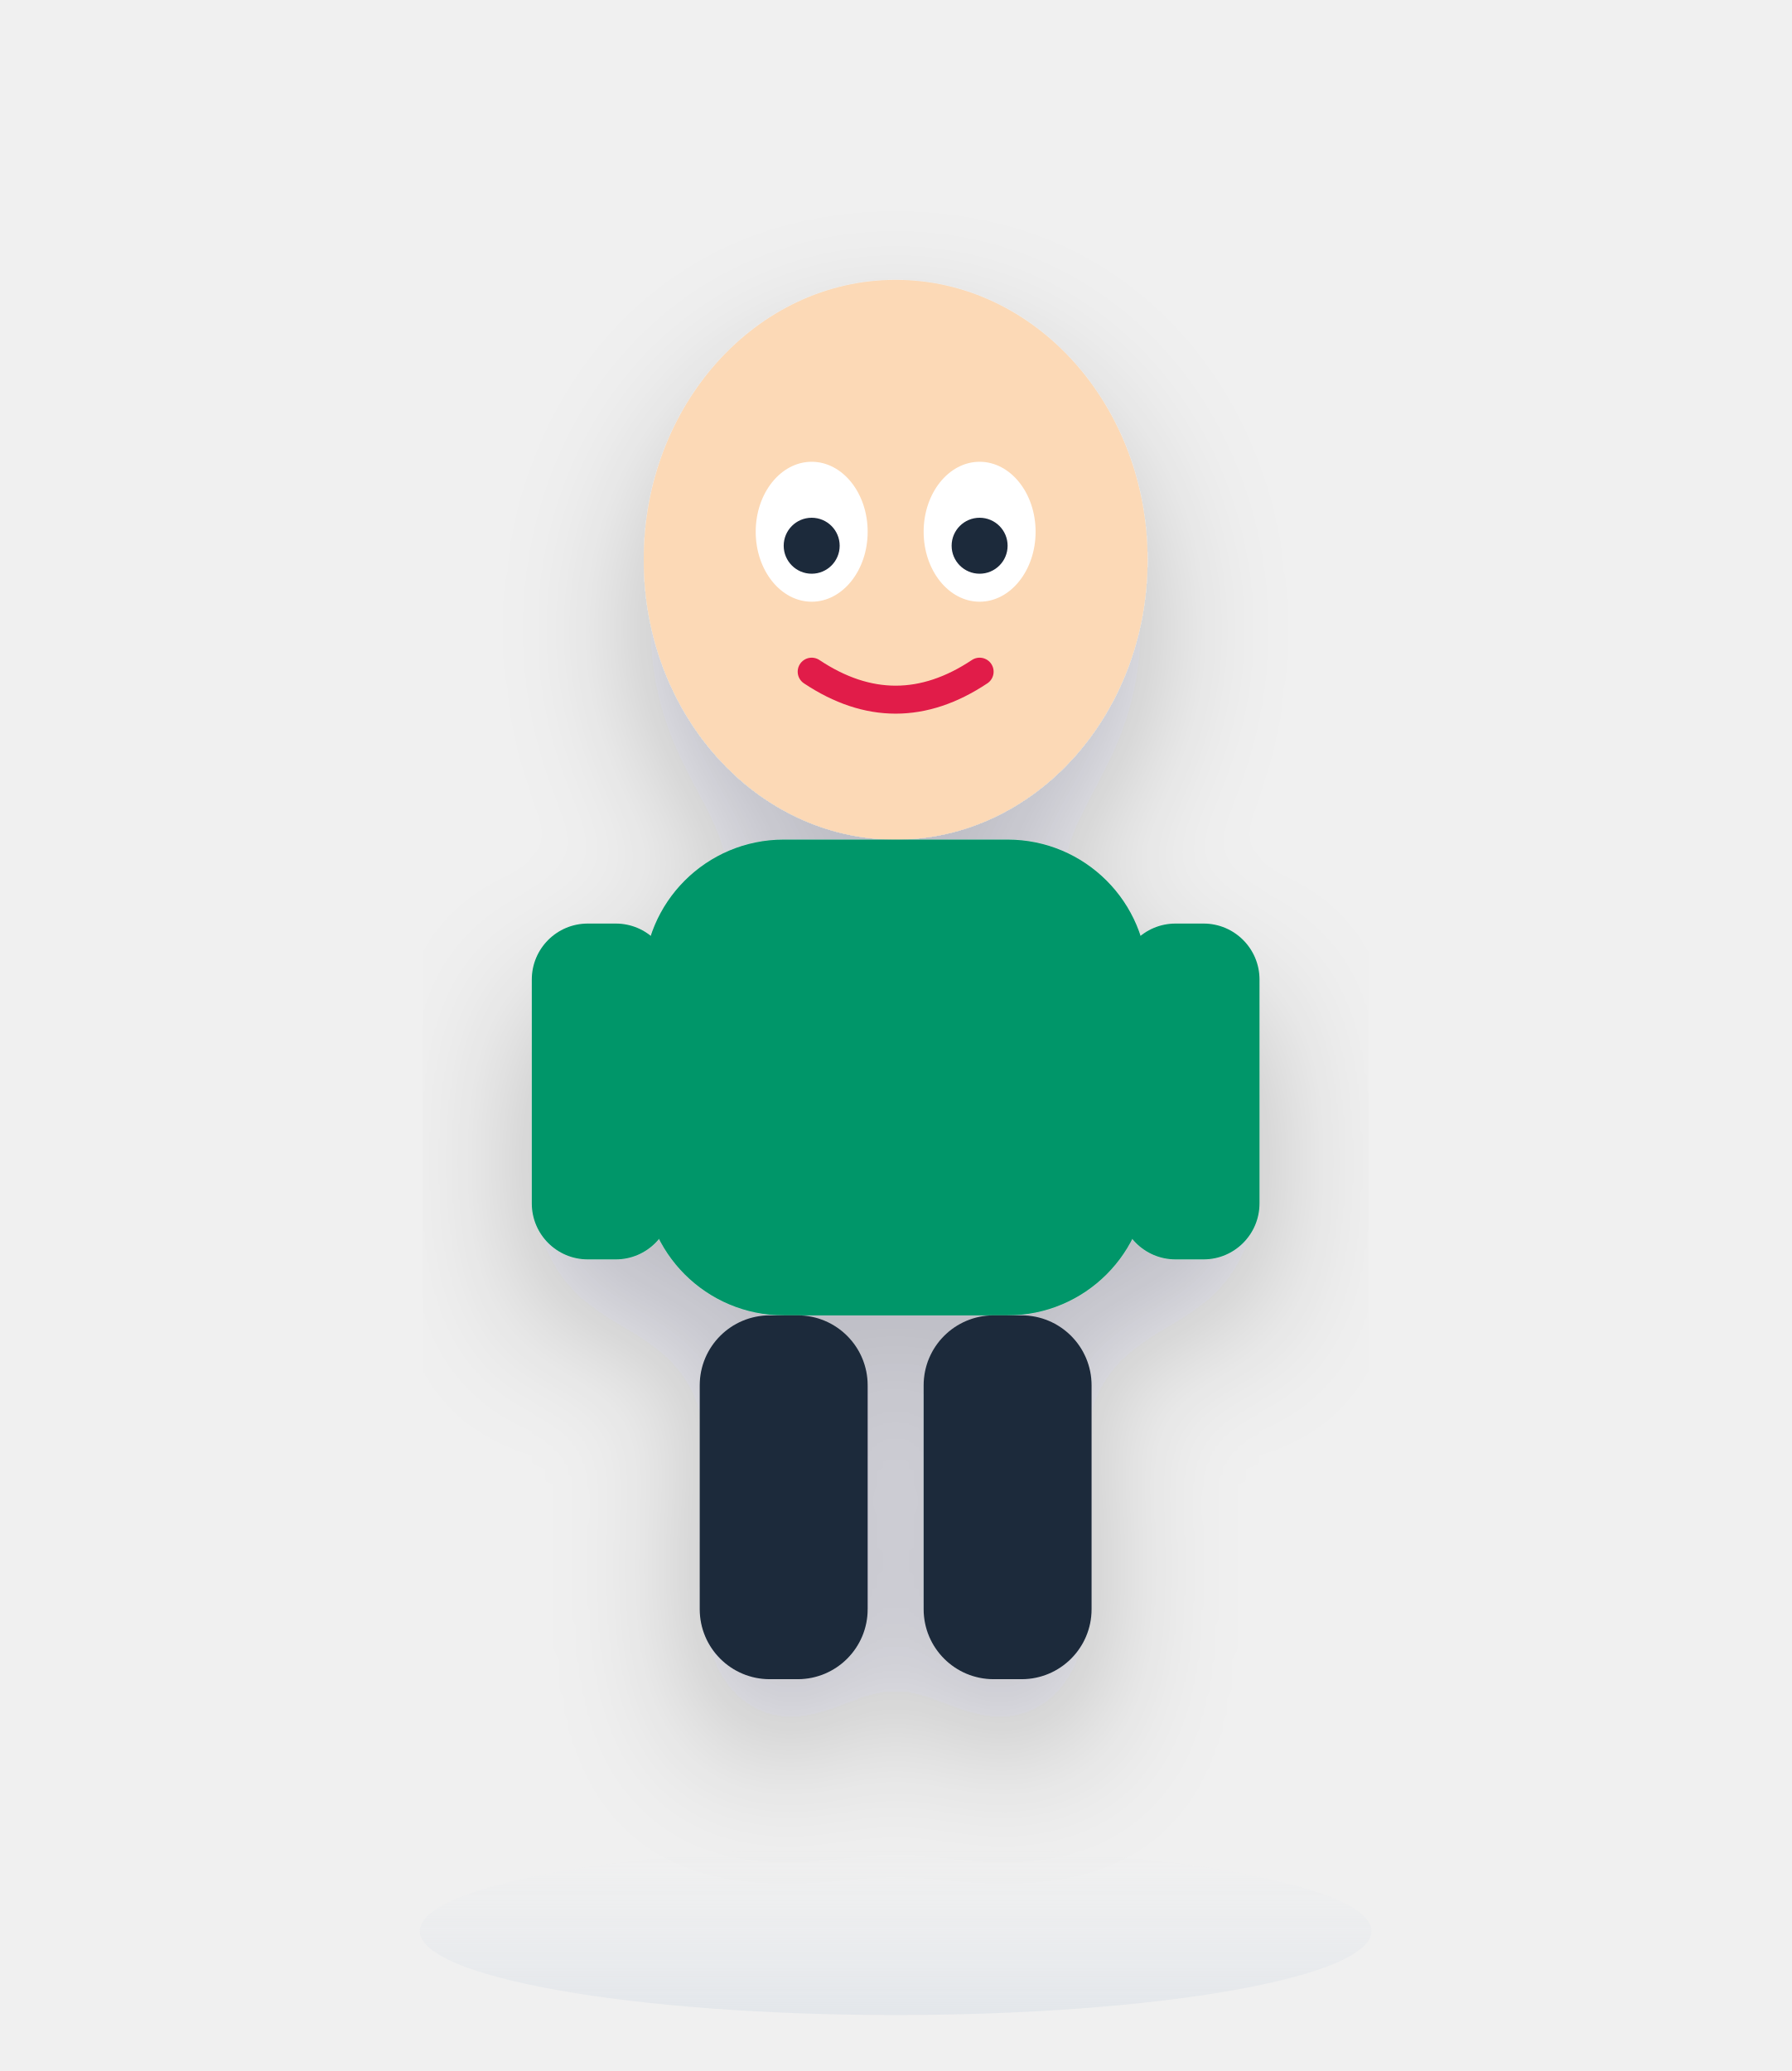
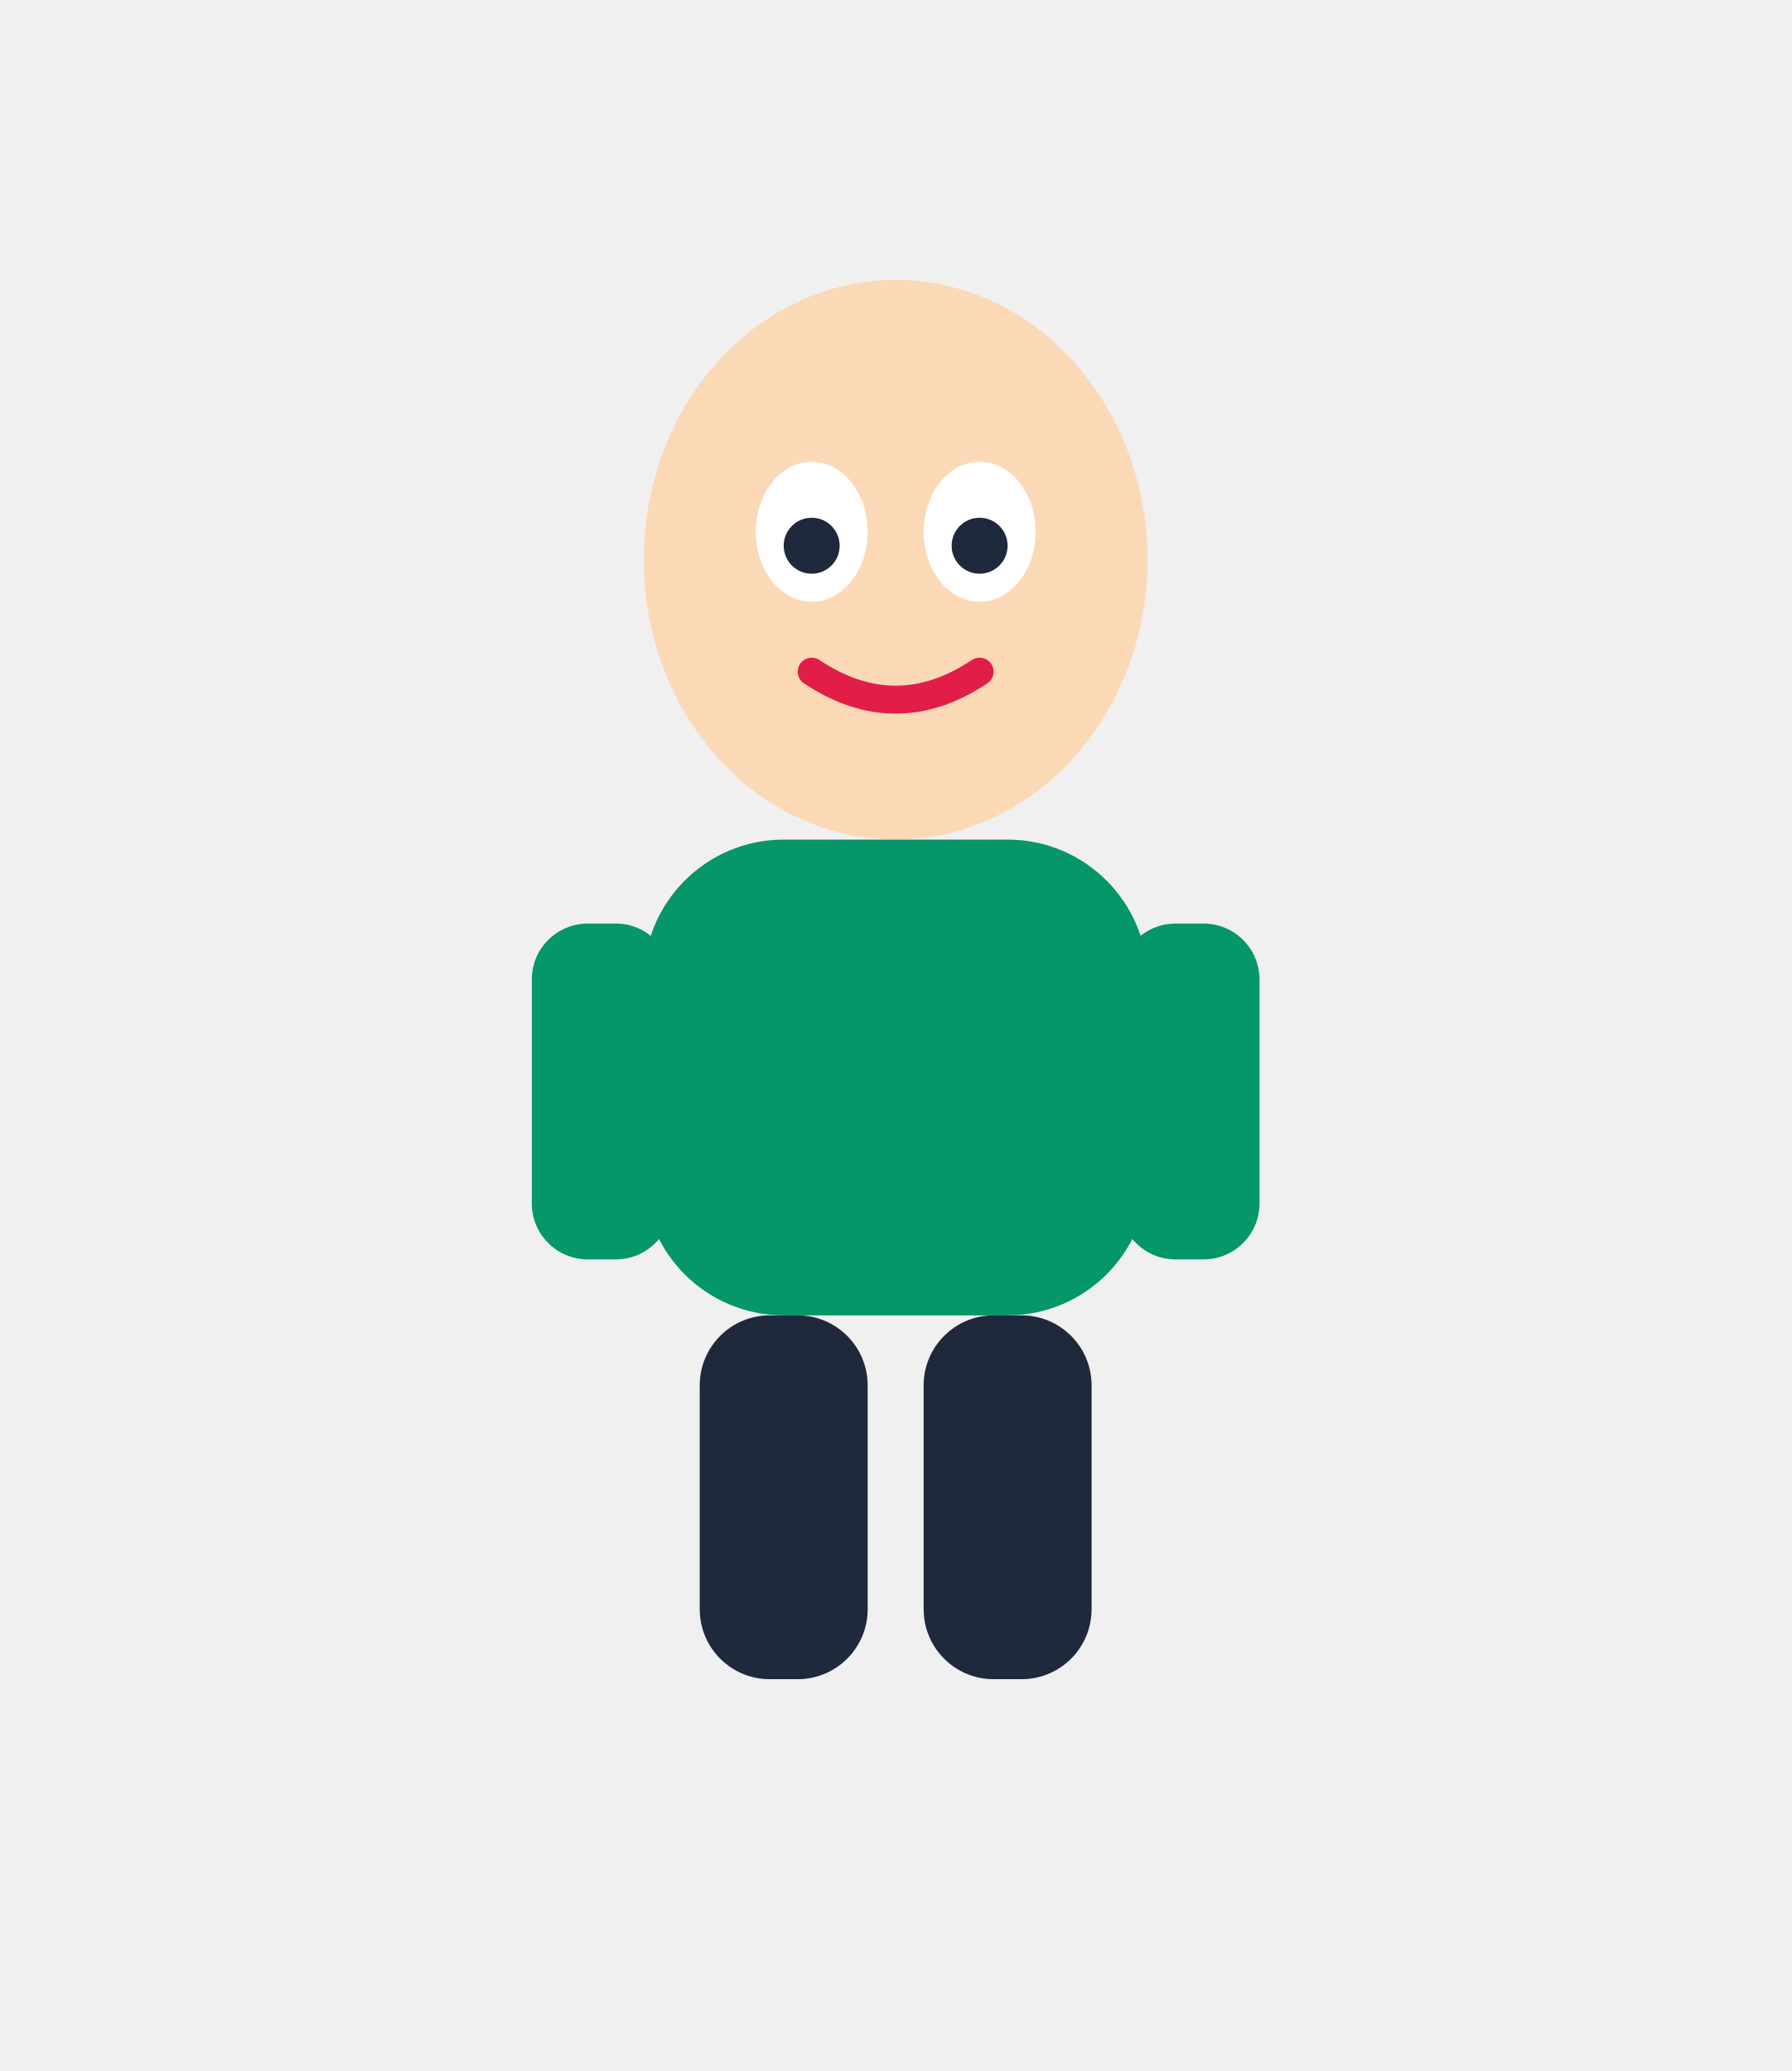
<svg xmlns="http://www.w3.org/2000/svg" viewBox="0 0 128 148" role="img" aria-hidden="true">
-   <defs>
-     <filter id="charShadow" x="-15%" y="-10%" width="130%" height="130%">
-       <feDropShadow dx="0" dy="5" stdDeviation="5" flood-color="#0f172a" flood-opacity="0.22" />
-     </filter>
-     <linearGradient id="floor" x1="0" y1="0" x2="0" y2="1">
-       <stop offset="0%" stop-color="#e2e8f0" stop-opacity="0" />
-       <stop offset="100%" stop-color="#cbd5e1" stop-opacity="0.35" />
-     </linearGradient>
-   </defs>
-   <ellipse cx="64" cy="138" rx="34" ry="6" fill="url(#floor)" />
-   <g filter="url(#charShadow)">
-     <ellipse cx="64" cy="40" rx="18" ry="20" fill="#fcd9b6" />
-     <ellipse cx="58" cy="38" rx="4" ry="5" fill="#ffffff" />
-     <ellipse cx="70" cy="38" rx="4" ry="5" fill="#ffffff" />
-     <circle cx="58" cy="39" r="2" fill="#1e293b" />
-     <circle cx="70" cy="39" r="2" fill="#1e293b" />
-     <path d="M58 48 Q64 52 70 48" fill="none" stroke="#e11d48" stroke-width="2" stroke-linecap="round" />
-     <rect x="46" y="60" width="36" height="34" rx="10" fill="#059669" />
-     <rect x="38" y="66" width="10" height="24" rx="4" fill="#059669" />
-     <rect x="80" y="66" width="10" height="24" rx="4" fill="#059669" />
-     <rect x="50" y="94" width="12" height="26" rx="5" fill="#1e293b" />
-     <rect x="66" y="94" width="12" height="26" rx="5" fill="#1e293b" />
-   </g>
+   <ellipse cx="64" cy="40" rx="18" ry="20" fill="#fcd9b6" />
+   <ellipse cx="58" cy="38" rx="4" ry="5" fill="#ffffff" />
+   <ellipse cx="70" cy="38" rx="4" ry="5" fill="#ffffff" />
+   <circle cx="58" cy="39" r="2" fill="#1e293b" />
+   <circle cx="70" cy="39" r="2" fill="#1e293b" />
+   <path d="M58 48 Q64 52 70 48" fill="none" stroke="#e11d48" stroke-width="2" stroke-linecap="round" />
+   <rect x="46" y="60" width="36" height="34" rx="10" fill="#059669" />
+   <rect x="38" y="66" width="10" height="24" rx="4" fill="#059669" />
+   <rect x="80" y="66" width="10" height="24" rx="4" fill="#059669" />
+   <rect x="50" y="94" width="12" height="26" rx="5" fill="#1e293b" />
+   <rect x="66" y="94" width="12" height="26" rx="5" fill="#1e293b" />
</svg>
